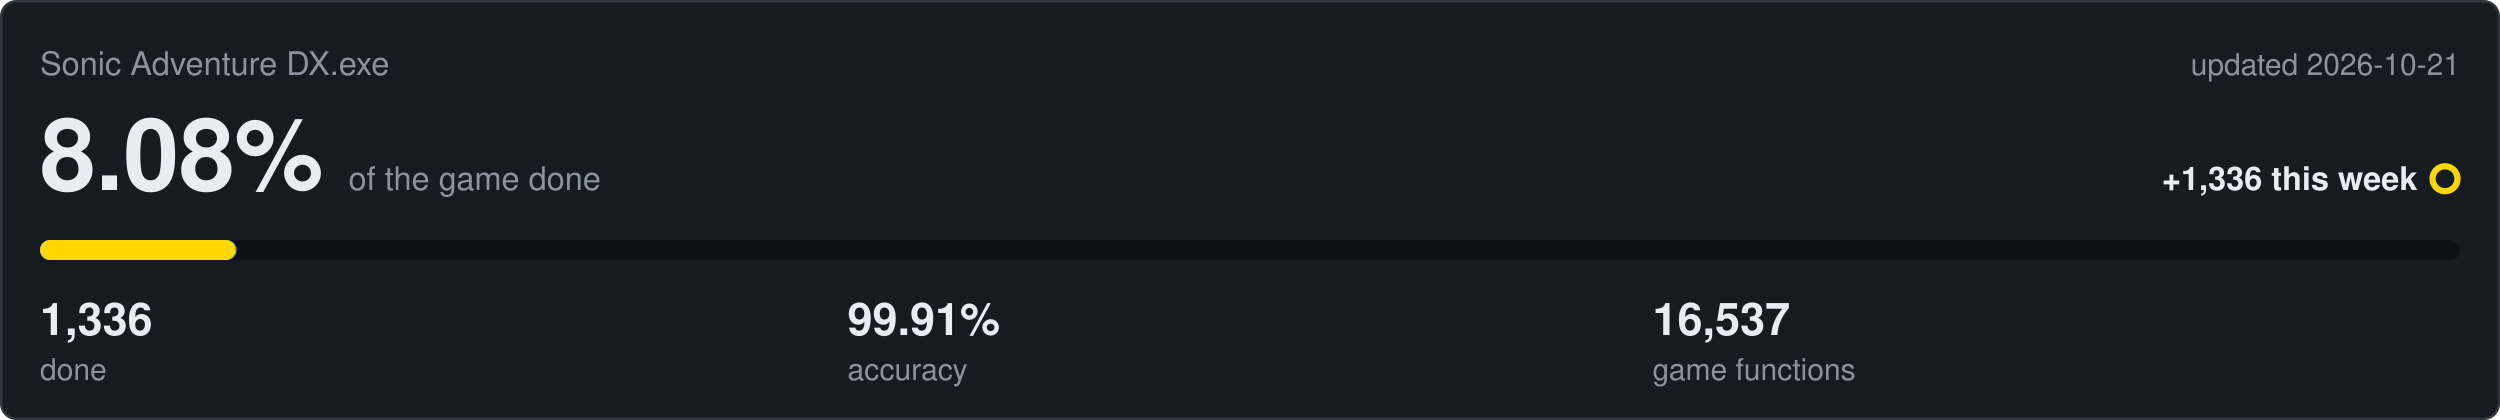
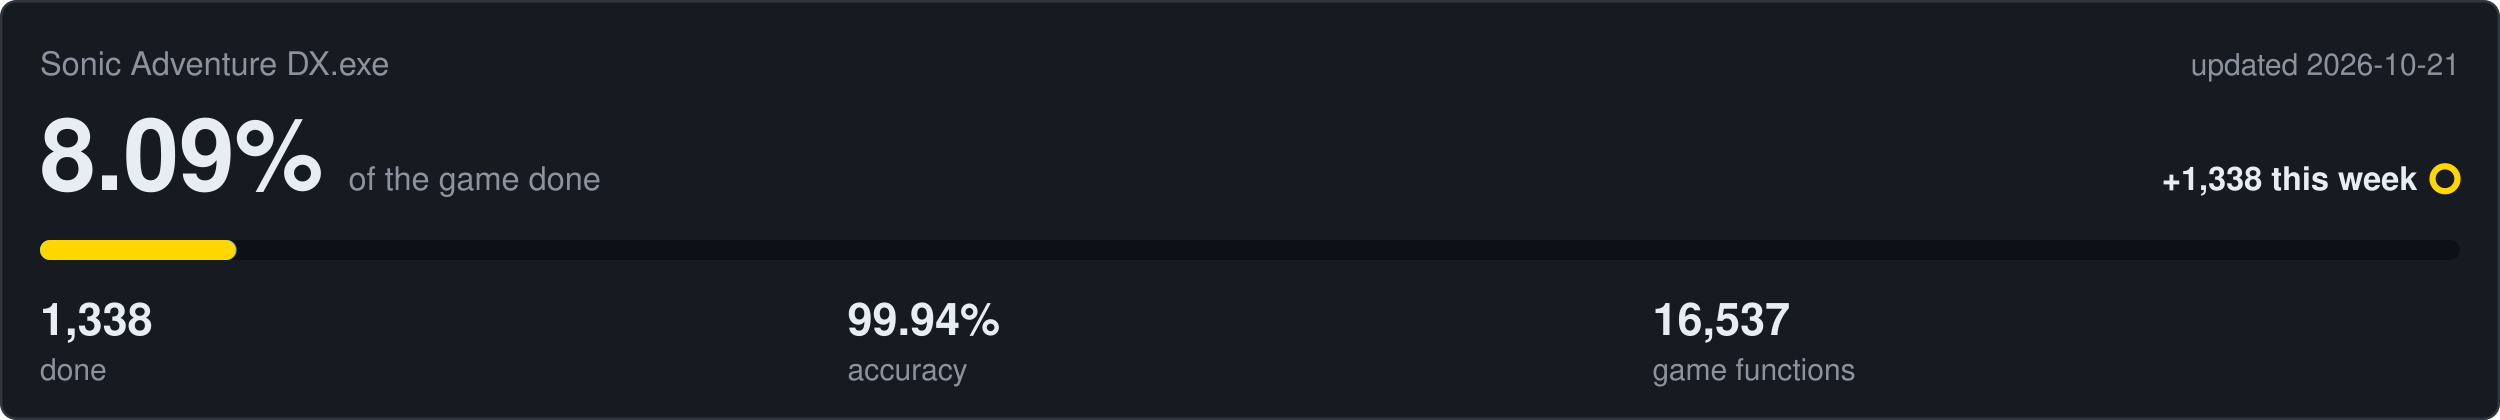
<svg xmlns="http://www.w3.org/2000/svg" viewBox="0 0 1000 168" width="1000" height="168">
  <rect x="0.5" y="0.5" width="999" height="167" rx="6" fill="#161b22" stroke="#30363d" />
  <text x="16" y="30" font-family="Segoe UI,Helvetica,Arial,sans-serif" font-size="13" fill="#8b949e">Sonic Adventure DX.exe</text>
  <text x="984" y="30" text-anchor="end" font-family="Segoe UI,Helvetica,Arial,sans-serif" font-size="12" fill="#8b949e">updated 2026-10-21</text>
-   <text x="16" y="76" font-family="Segoe UI,Helvetica,Arial,sans-serif" font-size="40" font-weight="600" fill="#e6edf3">8.08%<tspan dx="10" font-size="13" font-weight="400" fill="#8b949e">of the game done</tspan>
+   <text x="16" y="76" font-family="Segoe UI,Helvetica,Arial,sans-serif" font-size="40" font-weight="600" fill="#e6edf3">8.09%<tspan dx="10" font-size="13" font-weight="400" fill="#8b949e">of the game done</tspan>
  </text>
-   <text x="967" y="76" text-anchor="end" font-family="Segoe UI,Helvetica,Arial,sans-serif" font-size="13" font-weight="600" fill="#e6edf3">+1,336 this week</text>
+   <text x="967" y="76" text-anchor="end" font-family="Segoe UI,Helvetica,Arial,sans-serif" font-size="13" font-weight="600" fill="#e6edf3">+1,338 this week</text>
  <circle cx="978" cy="71.5" r="5" fill="none" stroke="#ffd700" stroke-width="2.5" />
  <rect x="16" y="96" width="968" height="8" rx="4" fill="#0d1117" />
  <rect x="16" y="96" width="78.7" height="8" rx="4" fill="#4493f8" />
-   <rect x="16" y="96" width="78.2" height="8" rx="4" fill="#ffd700" />
-   <text x="16" y="134" font-family="Segoe UI,Helvetica,Arial,sans-serif" font-size="18" font-weight="600" fill="#e6edf3">1,336</text>
+   <rect x="16" y="96" width="78.3" height="8" rx="4" fill="#ffd700" />
+   <text x="16" y="134" font-family="Segoe UI,Helvetica,Arial,sans-serif" font-size="18" font-weight="600" fill="#e6edf3">1,338</text>
  <text x="16" y="152" font-family="Segoe UI,Helvetica,Arial,sans-serif" font-size="12" fill="#8b949e">done</text>
-   <text x="339" y="134" font-family="Segoe UI,Helvetica,Arial,sans-serif" font-size="18" font-weight="600" fill="#e6edf3">99.91%</text>
+   <text x="339" y="134" font-family="Segoe UI,Helvetica,Arial,sans-serif" font-size="18" font-weight="600" fill="#e6edf3">99.94%</text>
  <text x="339" y="152" font-family="Segoe UI,Helvetica,Arial,sans-serif" font-size="12" fill="#8b949e">accuracy</text>
  <text x="661" y="134" font-family="Segoe UI,Helvetica,Arial,sans-serif" font-size="18" font-weight="600" fill="#e6edf3">16,537</text>
  <text x="661" y="152" font-family="Segoe UI,Helvetica,Arial,sans-serif" font-size="12" fill="#8b949e">game functions</text>
</svg>
